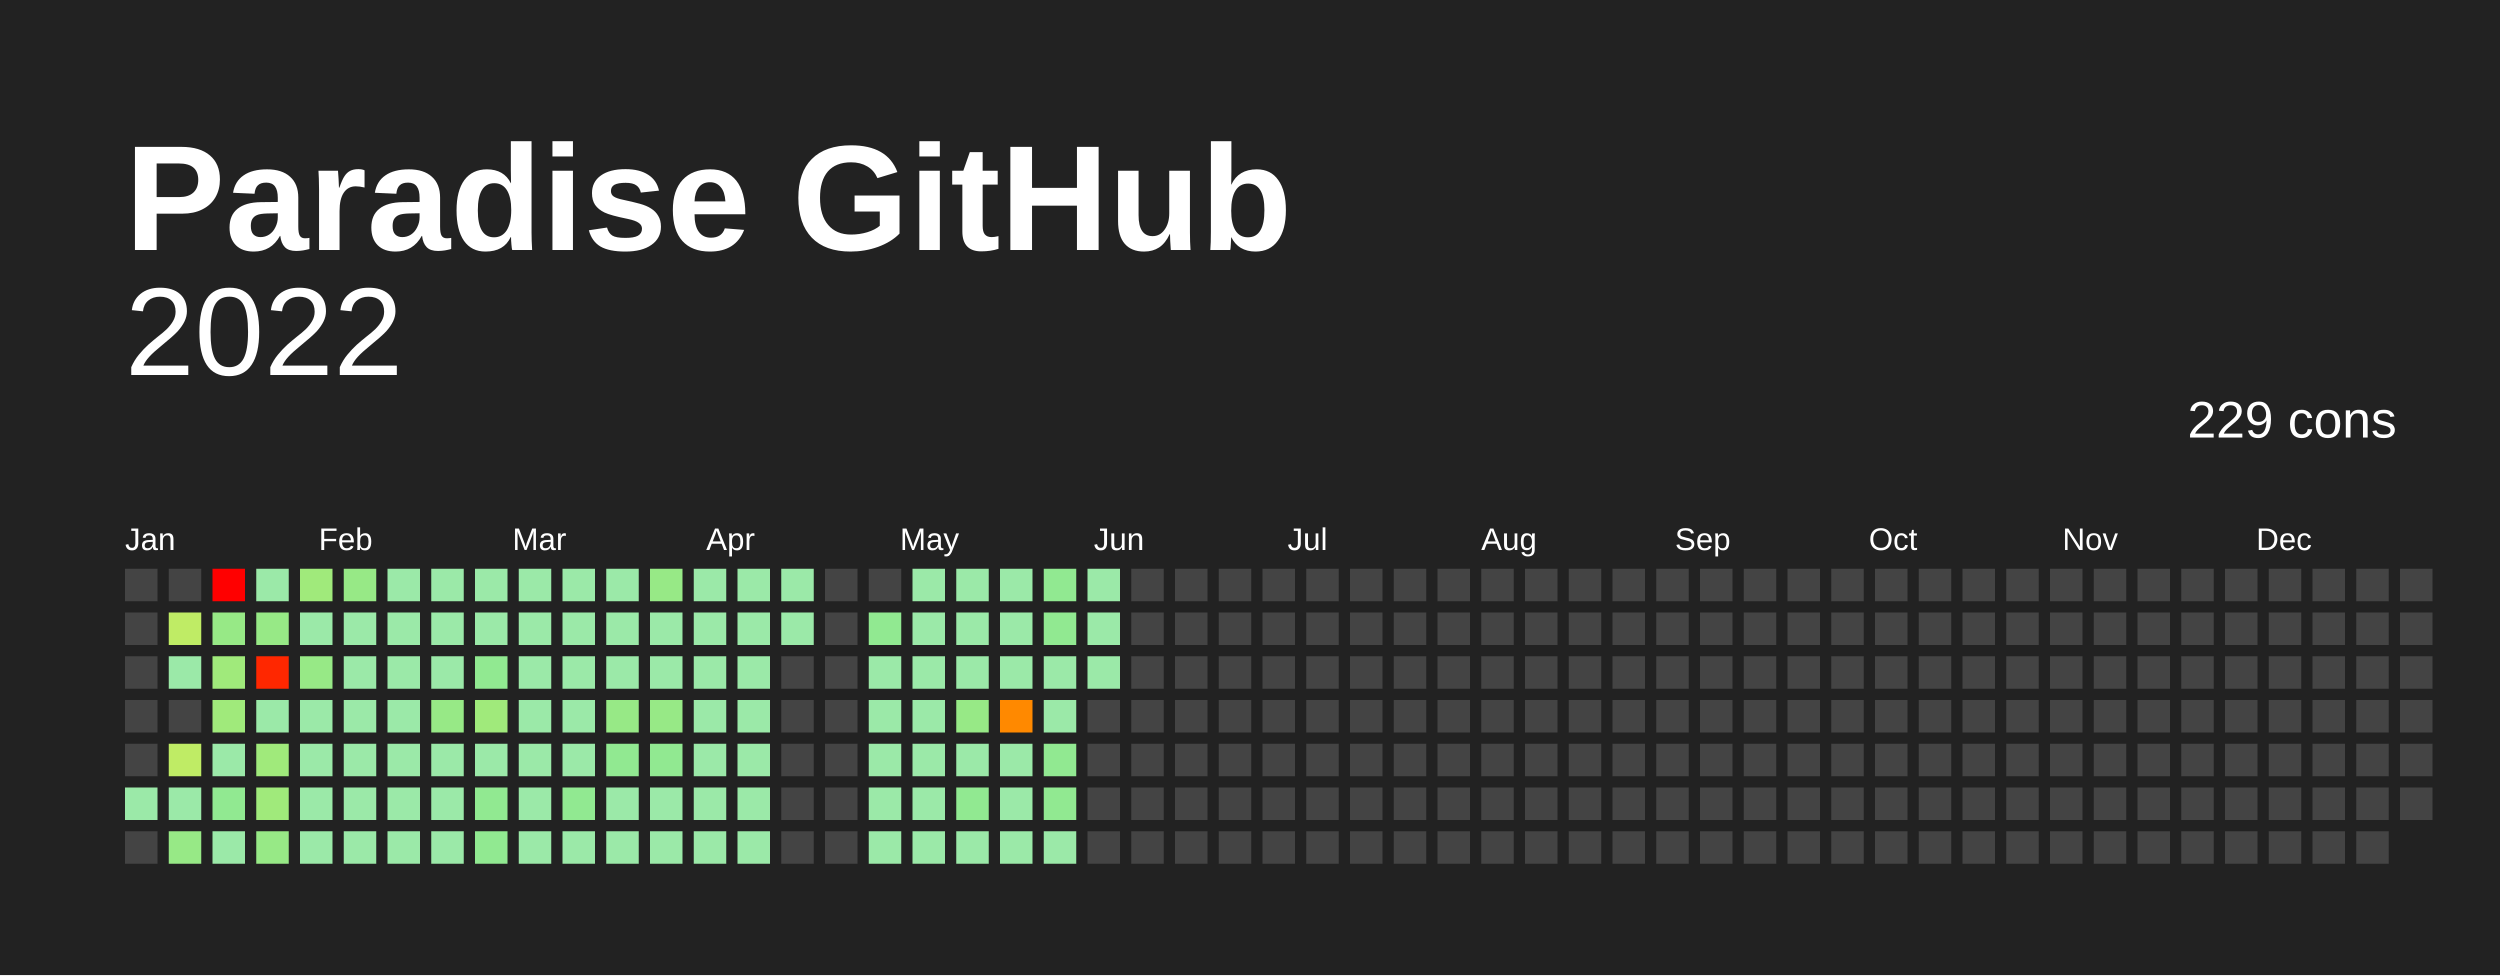
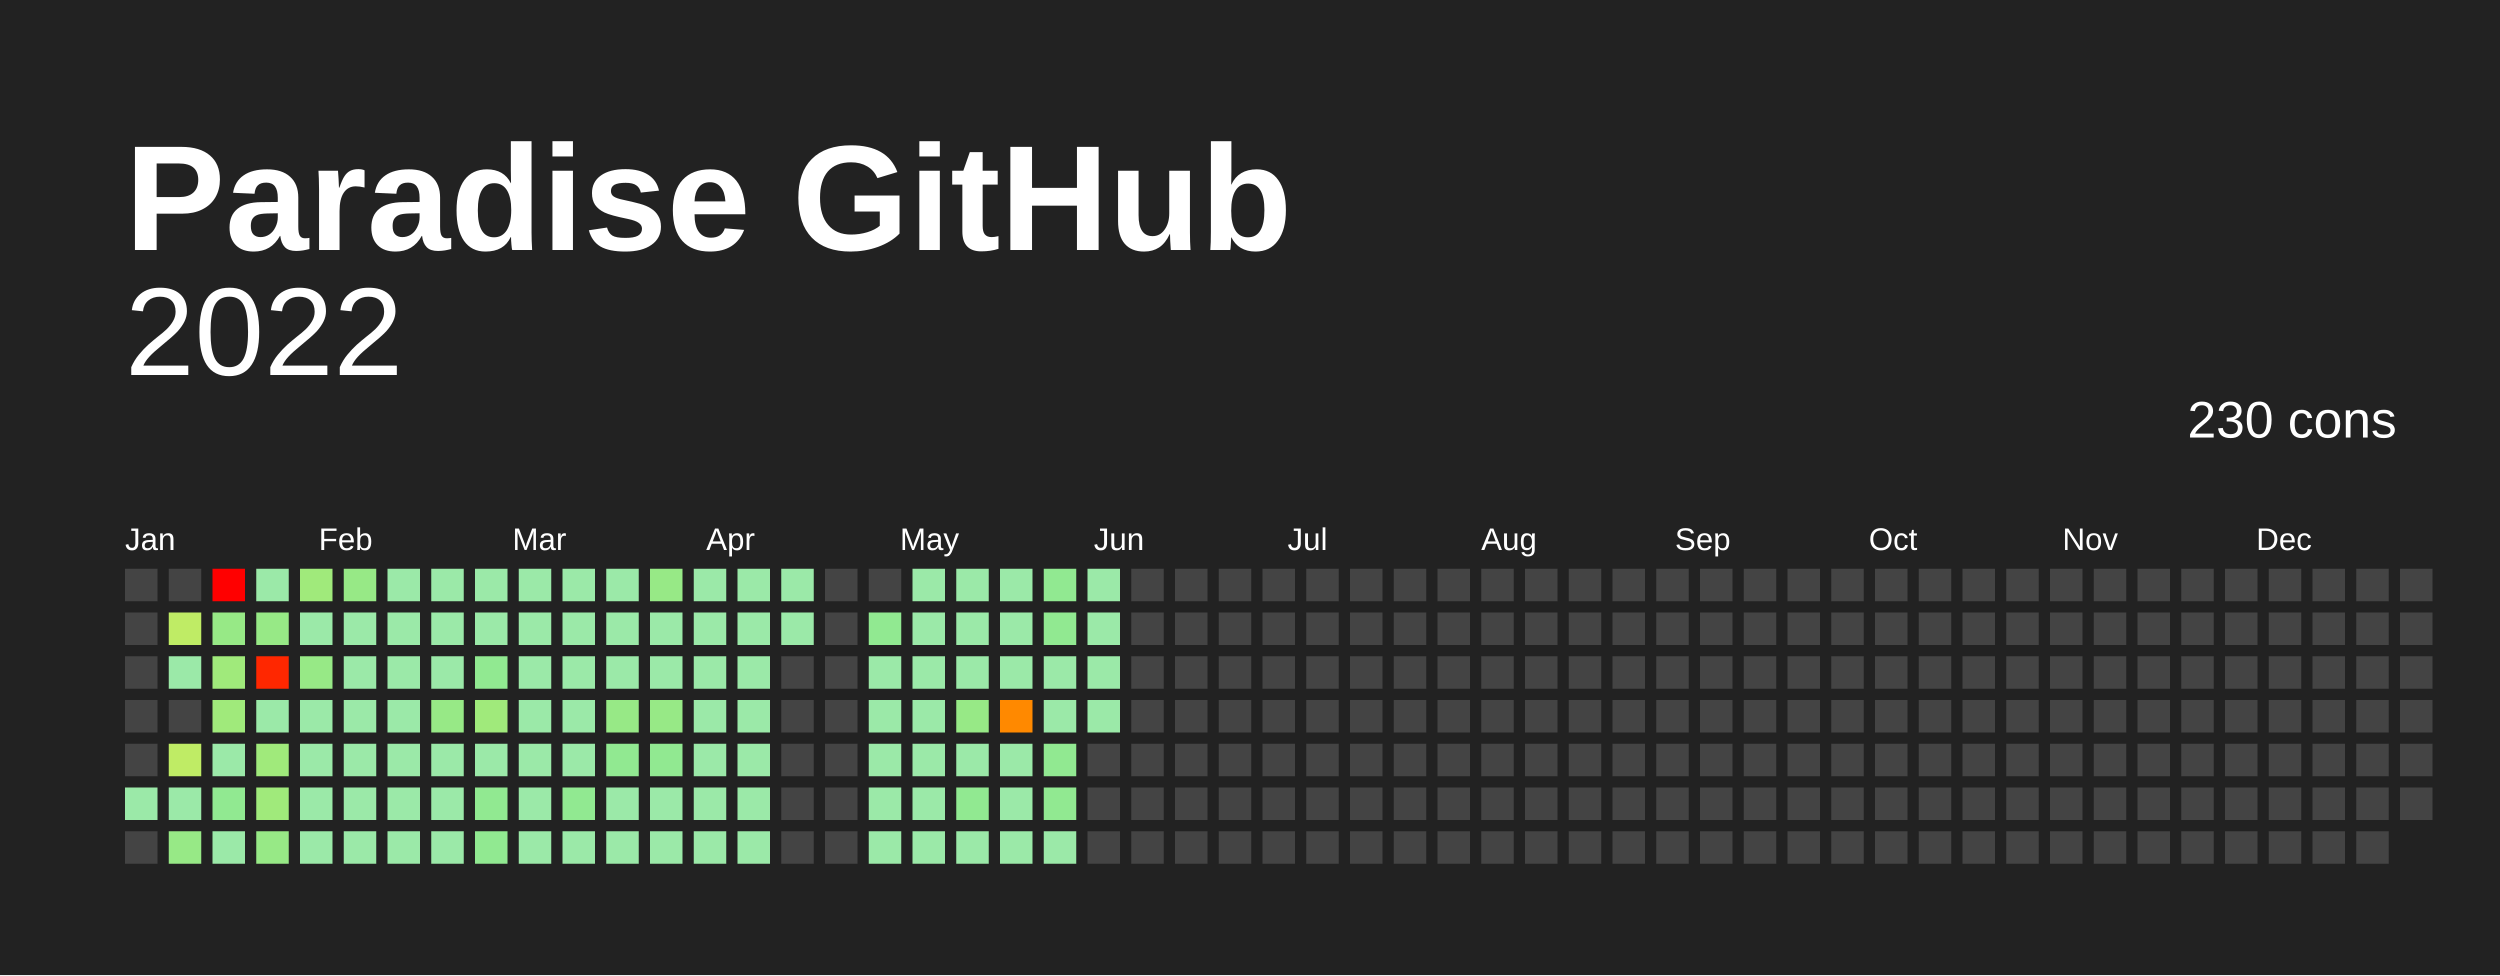
<svg xmlns="http://www.w3.org/2000/svg" baseProfile="full" height="78mm" version="1.1" viewBox="0,0,200,78" width="200mm">
  <defs />
  <rect fill="#222222" height="78" width="200" x="0" y="0" />
  <text fill="#FFFFFF" style="font-size:12px; font-family:Arial; font-weight:bold;" x="10" y="20">Paradise GitHub</text>
  <text alignment-baseline="hanging" fill="#FFFFFF" style="font-size:10.0px; font-family:Arial;" x="10" y="30">2022</text>
-   <text alignment-baseline="hanging" fill="#FFFFFF" style="font-size:4.125px; font-family:Arial;" x="175" y="35">229 cons</text>
+   <text alignment-baseline="hanging" fill="#FFFFFF" style="font-size:4.125px; font-family:Arial;" x="175" y="35">230 cons</text>
  <text fill="#FFFFFF" style="font-size:2.5px; font-family:Arial" x="10.0" y="44">Jan</text>
  <text fill="#FFFFFF" style="font-size:2.5px; font-family:Arial" x="25.5" y="44">Feb</text>
  <text fill="#FFFFFF" style="font-size:2.5px; font-family:Arial" x="41.0" y="44">Mar</text>
  <text fill="#FFFFFF" style="font-size:2.5px; font-family:Arial" x="56.5" y="44">Apr</text>
  <text fill="#FFFFFF" style="font-size:2.5px; font-family:Arial" x="72.0" y="44">May</text>
  <text fill="#FFFFFF" style="font-size:2.5px; font-family:Arial" x="87.5" y="44">Jun</text>
  <text fill="#FFFFFF" style="font-size:2.5px; font-family:Arial" x="103.0" y="44">Jul</text>
  <text fill="#FFFFFF" style="font-size:2.5px; font-family:Arial" x="118.5" y="44">Aug</text>
  <text fill="#FFFFFF" style="font-size:2.5px; font-family:Arial" x="134.0" y="44">Sep</text>
  <text fill="#FFFFFF" style="font-size:2.5px; font-family:Arial" x="149.5" y="44">Oct</text>
  <text fill="#FFFFFF" style="font-size:2.5px; font-family:Arial" x="165.0" y="44">Nov</text>
  <text fill="#FFFFFF" style="font-size:2.5px; font-family:Arial" x="180.5" y="44">Dec</text>
  <rect fill="#444444" height="2.6" width="2.6" x="10.0" y="45.5" />
  <rect fill="#444444" height="2.6" width="2.6" x="10.0" y="49.0" />
  <rect fill="#444444" height="2.6" width="2.6" x="10.0" y="52.5" />
  <rect fill="#444444" height="2.6" width="2.6" x="10.0" y="56.0" />
  <rect fill="#444444" height="2.6" width="2.6" x="10.0" y="59.5" />
  <rect fill="#9be9a8" height="2.6" width="2.6" x="10.0" y="63.0" />
  <rect fill="#444444" height="2.6" width="2.6" x="10.0" y="66.5" />
  <rect fill="#444444" height="2.6" width="2.6" x="13.5" y="45.5" />
  <rect fill="#bfec65" height="2.6" width="2.6" x="13.5" y="49.0" />
  <rect fill="#9be9a8" height="2.6" width="2.6" x="13.5" y="52.5" />
  <rect fill="#444444" height="2.6" width="2.6" x="13.5" y="56.0" />
  <rect fill="#bfec65" height="2.6" width="2.6" x="13.5" y="59.5" />
  <rect fill="#9be9a8" height="2.6" width="2.6" x="13.5" y="63.0" />
  <rect fill="#97e986" height="2.6" width="2.6" x="13.5" y="66.5" />
  <rect fill="red" height="2.6" width="2.6" x="17.0" y="45.5" />
  <rect fill="#97e986" height="2.6" width="2.6" x="17.0" y="49.0" />
  <rect fill="#a0ea7b" height="2.6" width="2.6" x="17.0" y="52.5" />
  <rect fill="#a0ea7b" height="2.6" width="2.6" x="17.0" y="56.0" />
  <rect fill="#9be9a8" height="2.6" width="2.6" x="17.0" y="59.5" />
  <rect fill="#91e991" height="2.6" width="2.6" x="17.0" y="63.0" />
  <rect fill="#9be9a8" height="2.6" width="2.6" x="17.0" y="66.5" />
  <rect fill="#9be9a8" height="2.6" width="2.6" x="20.5" y="45.5" />
  <rect fill="#97e986" height="2.6" width="2.6" x="20.5" y="49.0" />
  <rect fill="#ff2700" height="2.6" width="2.6" x="20.5" y="52.5" />
  <rect fill="#9be9a8" height="2.6" width="2.6" x="20.5" y="56.0" />
  <rect fill="#a0ea7b" height="2.6" width="2.6" x="20.5" y="59.5" />
  <rect fill="#a0ea7b" height="2.6" width="2.6" x="20.5" y="63.0" />
  <rect fill="#97e986" height="2.6" width="2.6" x="20.5" y="66.5" />
  <rect fill="#a0ea7b" height="2.6" width="2.6" x="24.0" y="45.5" />
  <rect fill="#9be9a8" height="2.6" width="2.6" x="24.0" y="49.0" />
  <rect fill="#97e986" height="2.6" width="2.6" x="24.0" y="52.5" />
  <rect fill="#9be9a8" height="2.6" width="2.6" x="24.0" y="56.0" />
  <rect fill="#9be9a8" height="2.6" width="2.6" x="24.0" y="59.5" />
  <rect fill="#9be9a8" height="2.6" width="2.6" x="24.0" y="63.0" />
  <rect fill="#9be9a8" height="2.6" width="2.6" x="24.0" y="66.5" />
  <rect fill="#97e986" height="2.6" width="2.6" x="27.5" y="45.5" />
  <rect fill="#9be9a8" height="2.6" width="2.6" x="27.5" y="49.0" />
  <rect fill="#9be9a8" height="2.6" width="2.6" x="27.5" y="52.5" />
  <rect fill="#9be9a8" height="2.6" width="2.6" x="27.5" y="56.0" />
  <rect fill="#9be9a8" height="2.6" width="2.6" x="27.5" y="59.5" />
  <rect fill="#9be9a8" height="2.6" width="2.6" x="27.5" y="63.0" />
  <rect fill="#9be9a8" height="2.6" width="2.6" x="27.5" y="66.5" />
  <rect fill="#9be9a8" height="2.6" width="2.6" x="31.0" y="45.5" />
  <rect fill="#9be9a8" height="2.6" width="2.6" x="31.0" y="49.0" />
  <rect fill="#9be9a8" height="2.6" width="2.6" x="31.0" y="52.5" />
  <rect fill="#9be9a8" height="2.6" width="2.6" x="31.0" y="56.0" />
  <rect fill="#9be9a8" height="2.6" width="2.6" x="31.0" y="59.5" />
  <rect fill="#9be9a8" height="2.6" width="2.6" x="31.0" y="63.0" />
  <rect fill="#9be9a8" height="2.6" width="2.6" x="31.0" y="66.5" />
  <rect fill="#9be9a8" height="2.6" width="2.6" x="34.5" y="45.5" />
  <rect fill="#9be9a8" height="2.6" width="2.6" x="34.5" y="49.0" />
  <rect fill="#9be9a8" height="2.6" width="2.6" x="34.5" y="52.5" />
  <rect fill="#97e986" height="2.6" width="2.6" x="34.5" y="56.0" />
  <rect fill="#9be9a8" height="2.6" width="2.6" x="34.5" y="59.5" />
  <rect fill="#9be9a8" height="2.6" width="2.6" x="34.5" y="63.0" />
  <rect fill="#9be9a8" height="2.6" width="2.6" x="34.5" y="66.5" />
  <rect fill="#9be9a8" height="2.6" width="2.6" x="38.0" y="45.5" />
  <rect fill="#9be9a8" height="2.6" width="2.6" x="38.0" y="49.0" />
  <rect fill="#91e991" height="2.6" width="2.6" x="38.0" y="52.5" />
  <rect fill="#a0ea7b" height="2.6" width="2.6" x="38.0" y="56.0" />
  <rect fill="#9be9a8" height="2.6" width="2.6" x="38.0" y="59.5" />
  <rect fill="#91e991" height="2.6" width="2.6" x="38.0" y="63.0" />
  <rect fill="#91e991" height="2.6" width="2.6" x="38.0" y="66.5" />
  <rect fill="#9be9a8" height="2.6" width="2.6" x="41.5" y="45.5" />
  <rect fill="#9be9a8" height="2.6" width="2.6" x="41.5" y="49.0" />
  <rect fill="#9be9a8" height="2.6" width="2.6" x="41.5" y="52.5" />
  <rect fill="#9be9a8" height="2.6" width="2.6" x="41.5" y="56.0" />
  <rect fill="#9be9a8" height="2.6" width="2.6" x="41.5" y="59.5" />
  <rect fill="#9be9a8" height="2.6" width="2.6" x="41.5" y="63.0" />
  <rect fill="#9be9a8" height="2.6" width="2.6" x="41.5" y="66.5" />
  <rect fill="#9be9a8" height="2.6" width="2.6" x="45.0" y="45.5" />
  <rect fill="#9be9a8" height="2.6" width="2.6" x="45.0" y="49.0" />
  <rect fill="#9be9a8" height="2.6" width="2.6" x="45.0" y="52.5" />
  <rect fill="#9be9a8" height="2.6" width="2.6" x="45.0" y="56.0" />
  <rect fill="#9be9a8" height="2.6" width="2.6" x="45.0" y="59.5" />
  <rect fill="#91e991" height="2.6" width="2.6" x="45.0" y="63.0" />
  <rect fill="#9be9a8" height="2.6" width="2.6" x="45.0" y="66.5" />
  <rect fill="#9be9a8" height="2.6" width="2.6" x="48.5" y="45.5" />
  <rect fill="#9be9a8" height="2.6" width="2.6" x="48.5" y="49.0" />
  <rect fill="#9be9a8" height="2.6" width="2.6" x="48.5" y="52.5" />
  <rect fill="#97e986" height="2.6" width="2.6" x="48.5" y="56.0" />
  <rect fill="#91e991" height="2.6" width="2.6" x="48.5" y="59.5" />
  <rect fill="#9be9a8" height="2.6" width="2.6" x="48.5" y="63.0" />
  <rect fill="#9be9a8" height="2.6" width="2.6" x="48.5" y="66.5" />
  <rect fill="#97e986" height="2.6" width="2.6" x="52.0" y="45.5" />
  <rect fill="#9be9a8" height="2.6" width="2.6" x="52.0" y="49.0" />
  <rect fill="#9be9a8" height="2.6" width="2.6" x="52.0" y="52.5" />
  <rect fill="#97e986" height="2.6" width="2.6" x="52.0" y="56.0" />
  <rect fill="#91e991" height="2.6" width="2.6" x="52.0" y="59.5" />
  <rect fill="#9be9a8" height="2.6" width="2.6" x="52.0" y="63.0" />
  <rect fill="#9be9a8" height="2.6" width="2.6" x="52.0" y="66.5" />
  <rect fill="#9be9a8" height="2.6" width="2.6" x="55.5" y="45.5" />
  <rect fill="#9be9a8" height="2.6" width="2.6" x="55.5" y="49.0" />
  <rect fill="#9be9a8" height="2.6" width="2.6" x="55.5" y="52.5" />
  <rect fill="#9be9a8" height="2.6" width="2.6" x="55.5" y="56.0" />
  <rect fill="#9be9a8" height="2.6" width="2.6" x="55.5" y="59.5" />
  <rect fill="#9be9a8" height="2.6" width="2.6" x="55.5" y="63.0" />
  <rect fill="#9be9a8" height="2.6" width="2.6" x="55.5" y="66.5" />
  <rect fill="#9be9a8" height="2.6" width="2.6" x="59.0" y="45.5" />
  <rect fill="#9be9a8" height="2.6" width="2.6" x="59.0" y="49.0" />
  <rect fill="#9be9a8" height="2.6" width="2.6" x="59.0" y="52.5" />
  <rect fill="#9be9a8" height="2.6" width="2.6" x="59.0" y="56.0" />
  <rect fill="#9be9a8" height="2.6" width="2.6" x="59.0" y="59.5" />
  <rect fill="#9be9a8" height="2.6" width="2.6" x="59.0" y="63.0" />
  <rect fill="#9be9a8" height="2.6" width="2.6" x="59.0" y="66.5" />
  <rect fill="#9be9a8" height="2.6" width="2.6" x="62.5" y="45.5" />
  <rect fill="#9be9a8" height="2.6" width="2.6" x="62.5" y="49.0" />
  <rect fill="#444444" height="2.6" width="2.6" x="62.5" y="52.5" />
  <rect fill="#444444" height="2.6" width="2.6" x="62.5" y="56.0" />
  <rect fill="#444444" height="2.6" width="2.6" x="62.5" y="59.5" />
  <rect fill="#444444" height="2.6" width="2.6" x="62.5" y="63.0" />
  <rect fill="#444444" height="2.6" width="2.6" x="62.5" y="66.5" />
  <rect fill="#444444" height="2.6" width="2.6" x="66.0" y="45.5" />
  <rect fill="#444444" height="2.6" width="2.6" x="66.0" y="49.0" />
  <rect fill="#444444" height="2.6" width="2.6" x="66.0" y="52.5" />
  <rect fill="#444444" height="2.6" width="2.6" x="66.0" y="56.0" />
  <rect fill="#444444" height="2.6" width="2.6" x="66.0" y="59.5" />
  <rect fill="#444444" height="2.6" width="2.6" x="66.0" y="63.0" />
  <rect fill="#444444" height="2.6" width="2.6" x="66.0" y="66.5" />
  <rect fill="#444444" height="2.6" width="2.6" x="69.5" y="45.5" />
  <rect fill="#91e991" height="2.6" width="2.6" x="69.5" y="49.0" />
  <rect fill="#9be9a8" height="2.6" width="2.6" x="69.5" y="52.5" />
  <rect fill="#9be9a8" height="2.6" width="2.6" x="69.5" y="56.0" />
  <rect fill="#9be9a8" height="2.6" width="2.6" x="69.5" y="59.5" />
  <rect fill="#9be9a8" height="2.6" width="2.6" x="69.5" y="63.0" />
  <rect fill="#9be9a8" height="2.6" width="2.6" x="69.5" y="66.5" />
  <rect fill="#9be9a8" height="2.6" width="2.6" x="73.0" y="45.5" />
  <rect fill="#9be9a8" height="2.6" width="2.6" x="73.0" y="49.0" />
  <rect fill="#9be9a8" height="2.6" width="2.6" x="73.0" y="52.5" />
  <rect fill="#9be9a8" height="2.6" width="2.6" x="73.0" y="56.0" />
  <rect fill="#9be9a8" height="2.6" width="2.6" x="73.0" y="59.5" />
  <rect fill="#9be9a8" height="2.6" width="2.6" x="73.0" y="63.0" />
  <rect fill="#9be9a8" height="2.6" width="2.6" x="73.0" y="66.5" />
  <rect fill="#9be9a8" height="2.6" width="2.6" x="76.5" y="45.5" />
  <rect fill="#9be9a8" height="2.6" width="2.6" x="76.5" y="49.0" />
  <rect fill="#9be9a8" height="2.6" width="2.6" x="76.5" y="52.5" />
  <rect fill="#97e986" height="2.6" width="2.6" x="76.5" y="56.0" />
  <rect fill="#9be9a8" height="2.6" width="2.6" x="76.5" y="59.5" />
  <rect fill="#91e991" height="2.6" width="2.6" x="76.5" y="63.0" />
  <rect fill="#9be9a8" height="2.6" width="2.6" x="76.5" y="66.5" />
  <rect fill="#9be9a8" height="2.6" width="2.6" x="80.0" y="45.5" />
  <rect fill="#9be9a8" height="2.6" width="2.6" x="80.0" y="49.0" />
  <rect fill="#9be9a8" height="2.6" width="2.6" x="80.0" y="52.5" />
  <rect fill="#ff8900" height="2.6" width="2.6" x="80.0" y="56.0" />
  <rect fill="#9be9a8" height="2.6" width="2.6" x="80.0" y="59.5" />
  <rect fill="#9be9a8" height="2.6" width="2.6" x="80.0" y="63.0" />
  <rect fill="#9be9a8" height="2.6" width="2.6" x="80.0" y="66.5" />
  <rect fill="#91e991" height="2.6" width="2.6" x="83.5" y="45.5" />
  <rect fill="#91e991" height="2.6" width="2.6" x="83.5" y="49.0" />
  <rect fill="#9be9a8" height="2.6" width="2.6" x="83.5" y="52.5" />
  <rect fill="#9be9a8" height="2.6" width="2.6" x="83.5" y="56.0" />
  <rect fill="#91e991" height="2.6" width="2.6" x="83.5" y="59.5" />
  <rect fill="#91e991" height="2.6" width="2.6" x="83.5" y="63.0" />
  <rect fill="#9be9a8" height="2.6" width="2.6" x="83.5" y="66.5" />
  <rect fill="#9be9a8" height="2.6" width="2.6" x="87.0" y="45.5" />
  <rect fill="#9be9a8" height="2.6" width="2.6" x="87.0" y="49.0" />
  <rect fill="#9be9a8" height="2.6" width="2.6" x="87.0" y="52.5" />
-   <rect fill="#444444" height="2.6" width="2.6" x="87.0" y="56.0" />
+   <rect fill="#9be9a8" height="2.6" width="2.6" x="87.0" y="56.0" />
  <rect fill="#444444" height="2.6" width="2.6" x="87.0" y="59.5" />
  <rect fill="#444444" height="2.6" width="2.6" x="87.0" y="63.0" />
  <rect fill="#444444" height="2.6" width="2.6" x="87.0" y="66.5" />
  <rect fill="#444444" height="2.6" width="2.6" x="90.5" y="45.5" />
  <rect fill="#444444" height="2.6" width="2.6" x="90.5" y="49.0" />
  <rect fill="#444444" height="2.6" width="2.6" x="90.5" y="52.5" />
  <rect fill="#444444" height="2.6" width="2.6" x="90.5" y="56.0" />
  <rect fill="#444444" height="2.6" width="2.6" x="90.5" y="59.5" />
  <rect fill="#444444" height="2.6" width="2.6" x="90.5" y="63.0" />
  <rect fill="#444444" height="2.6" width="2.6" x="90.5" y="66.5" />
  <rect fill="#444444" height="2.6" width="2.6" x="94.0" y="45.5" />
  <rect fill="#444444" height="2.6" width="2.6" x="94.0" y="49.0" />
  <rect fill="#444444" height="2.6" width="2.6" x="94.0" y="52.5" />
  <rect fill="#444444" height="2.6" width="2.6" x="94.0" y="56.0" />
  <rect fill="#444444" height="2.6" width="2.6" x="94.0" y="59.5" />
  <rect fill="#444444" height="2.6" width="2.6" x="94.0" y="63.0" />
  <rect fill="#444444" height="2.6" width="2.6" x="94.0" y="66.5" />
  <rect fill="#444444" height="2.6" width="2.6" x="97.5" y="45.5" />
  <rect fill="#444444" height="2.6" width="2.6" x="97.5" y="49.0" />
  <rect fill="#444444" height="2.6" width="2.6" x="97.5" y="52.5" />
  <rect fill="#444444" height="2.6" width="2.6" x="97.5" y="56.0" />
  <rect fill="#444444" height="2.6" width="2.6" x="97.5" y="59.5" />
  <rect fill="#444444" height="2.6" width="2.6" x="97.5" y="63.0" />
  <rect fill="#444444" height="2.6" width="2.6" x="97.5" y="66.5" />
  <rect fill="#444444" height="2.6" width="2.6" x="101.0" y="45.5" />
  <rect fill="#444444" height="2.6" width="2.6" x="101.0" y="49.0" />
  <rect fill="#444444" height="2.6" width="2.6" x="101.0" y="52.5" />
  <rect fill="#444444" height="2.6" width="2.6" x="101.0" y="56.0" />
  <rect fill="#444444" height="2.6" width="2.6" x="101.0" y="59.5" />
  <rect fill="#444444" height="2.6" width="2.6" x="101.0" y="63.0" />
  <rect fill="#444444" height="2.6" width="2.6" x="101.0" y="66.5" />
  <rect fill="#444444" height="2.6" width="2.6" x="104.5" y="45.5" />
  <rect fill="#444444" height="2.6" width="2.6" x="104.5" y="49.0" />
  <rect fill="#444444" height="2.6" width="2.6" x="104.5" y="52.5" />
  <rect fill="#444444" height="2.6" width="2.6" x="104.5" y="56.0" />
  <rect fill="#444444" height="2.6" width="2.6" x="104.5" y="59.5" />
  <rect fill="#444444" height="2.6" width="2.6" x="104.5" y="63.0" />
  <rect fill="#444444" height="2.6" width="2.6" x="104.5" y="66.5" />
  <rect fill="#444444" height="2.6" width="2.6" x="108.0" y="45.5" />
  <rect fill="#444444" height="2.6" width="2.6" x="108.0" y="49.0" />
  <rect fill="#444444" height="2.6" width="2.6" x="108.0" y="52.5" />
  <rect fill="#444444" height="2.6" width="2.6" x="108.0" y="56.0" />
  <rect fill="#444444" height="2.6" width="2.6" x="108.0" y="59.5" />
  <rect fill="#444444" height="2.6" width="2.6" x="108.0" y="63.0" />
  <rect fill="#444444" height="2.6" width="2.6" x="108.0" y="66.5" />
  <rect fill="#444444" height="2.6" width="2.6" x="111.5" y="45.5" />
  <rect fill="#444444" height="2.6" width="2.6" x="111.5" y="49.0" />
  <rect fill="#444444" height="2.6" width="2.6" x="111.5" y="52.5" />
  <rect fill="#444444" height="2.6" width="2.6" x="111.5" y="56.0" />
  <rect fill="#444444" height="2.6" width="2.6" x="111.5" y="59.5" />
  <rect fill="#444444" height="2.6" width="2.6" x="111.5" y="63.0" />
  <rect fill="#444444" height="2.6" width="2.6" x="111.5" y="66.5" />
  <rect fill="#444444" height="2.6" width="2.6" x="115.0" y="45.5" />
  <rect fill="#444444" height="2.6" width="2.6" x="115.0" y="49.0" />
  <rect fill="#444444" height="2.6" width="2.6" x="115.0" y="52.5" />
  <rect fill="#444444" height="2.6" width="2.6" x="115.0" y="56.0" />
  <rect fill="#444444" height="2.6" width="2.6" x="115.0" y="59.5" />
  <rect fill="#444444" height="2.6" width="2.6" x="115.0" y="63.0" />
  <rect fill="#444444" height="2.6" width="2.6" x="115.0" y="66.5" />
  <rect fill="#444444" height="2.6" width="2.6" x="118.5" y="45.5" />
  <rect fill="#444444" height="2.6" width="2.6" x="118.5" y="49.0" />
  <rect fill="#444444" height="2.6" width="2.6" x="118.5" y="52.5" />
  <rect fill="#444444" height="2.6" width="2.6" x="118.5" y="56.0" />
  <rect fill="#444444" height="2.6" width="2.6" x="118.5" y="59.5" />
  <rect fill="#444444" height="2.6" width="2.6" x="118.5" y="63.0" />
  <rect fill="#444444" height="2.6" width="2.6" x="118.5" y="66.5" />
  <rect fill="#444444" height="2.6" width="2.6" x="122.0" y="45.5" />
  <rect fill="#444444" height="2.6" width="2.6" x="122.0" y="49.0" />
  <rect fill="#444444" height="2.6" width="2.6" x="122.0" y="52.5" />
  <rect fill="#444444" height="2.6" width="2.6" x="122.0" y="56.0" />
  <rect fill="#444444" height="2.6" width="2.6" x="122.0" y="59.5" />
  <rect fill="#444444" height="2.6" width="2.6" x="122.0" y="63.0" />
  <rect fill="#444444" height="2.6" width="2.6" x="122.0" y="66.5" />
  <rect fill="#444444" height="2.6" width="2.6" x="125.5" y="45.5" />
  <rect fill="#444444" height="2.6" width="2.6" x="125.5" y="49.0" />
  <rect fill="#444444" height="2.6" width="2.6" x="125.5" y="52.5" />
  <rect fill="#444444" height="2.6" width="2.6" x="125.5" y="56.0" />
  <rect fill="#444444" height="2.6" width="2.6" x="125.5" y="59.5" />
  <rect fill="#444444" height="2.6" width="2.6" x="125.5" y="63.0" />
  <rect fill="#444444" height="2.6" width="2.6" x="125.5" y="66.5" />
  <rect fill="#444444" height="2.6" width="2.6" x="129.0" y="45.5" />
  <rect fill="#444444" height="2.6" width="2.6" x="129.0" y="49.0" />
  <rect fill="#444444" height="2.6" width="2.6" x="129.0" y="52.5" />
  <rect fill="#444444" height="2.6" width="2.6" x="129.0" y="56.0" />
  <rect fill="#444444" height="2.6" width="2.6" x="129.0" y="59.5" />
  <rect fill="#444444" height="2.6" width="2.6" x="129.0" y="63.0" />
  <rect fill="#444444" height="2.6" width="2.6" x="129.0" y="66.5" />
  <rect fill="#444444" height="2.6" width="2.6" x="132.5" y="45.5" />
  <rect fill="#444444" height="2.6" width="2.6" x="132.5" y="49.0" />
  <rect fill="#444444" height="2.6" width="2.6" x="132.5" y="52.5" />
  <rect fill="#444444" height="2.6" width="2.6" x="132.5" y="56.0" />
  <rect fill="#444444" height="2.6" width="2.6" x="132.5" y="59.5" />
  <rect fill="#444444" height="2.6" width="2.6" x="132.5" y="63.0" />
  <rect fill="#444444" height="2.6" width="2.6" x="132.5" y="66.5" />
  <rect fill="#444444" height="2.6" width="2.6" x="136.0" y="45.5" />
  <rect fill="#444444" height="2.6" width="2.6" x="136.0" y="49.0" />
  <rect fill="#444444" height="2.6" width="2.6" x="136.0" y="52.5" />
  <rect fill="#444444" height="2.6" width="2.6" x="136.0" y="56.0" />
  <rect fill="#444444" height="2.6" width="2.6" x="136.0" y="59.5" />
  <rect fill="#444444" height="2.6" width="2.6" x="136.0" y="63.0" />
  <rect fill="#444444" height="2.6" width="2.6" x="136.0" y="66.5" />
  <rect fill="#444444" height="2.6" width="2.6" x="139.5" y="45.5" />
  <rect fill="#444444" height="2.6" width="2.6" x="139.5" y="49.0" />
  <rect fill="#444444" height="2.6" width="2.6" x="139.5" y="52.5" />
  <rect fill="#444444" height="2.6" width="2.6" x="139.5" y="56.0" />
  <rect fill="#444444" height="2.6" width="2.6" x="139.5" y="59.5" />
  <rect fill="#444444" height="2.6" width="2.6" x="139.5" y="63.0" />
  <rect fill="#444444" height="2.6" width="2.6" x="139.5" y="66.5" />
  <rect fill="#444444" height="2.6" width="2.6" x="143.0" y="45.5" />
  <rect fill="#444444" height="2.6" width="2.6" x="143.0" y="49.0" />
  <rect fill="#444444" height="2.6" width="2.6" x="143.0" y="52.5" />
  <rect fill="#444444" height="2.6" width="2.6" x="143.0" y="56.0" />
  <rect fill="#444444" height="2.6" width="2.6" x="143.0" y="59.5" />
  <rect fill="#444444" height="2.6" width="2.6" x="143.0" y="63.0" />
  <rect fill="#444444" height="2.6" width="2.6" x="143.0" y="66.5" />
  <rect fill="#444444" height="2.6" width="2.6" x="146.5" y="45.5" />
  <rect fill="#444444" height="2.6" width="2.6" x="146.5" y="49.0" />
  <rect fill="#444444" height="2.6" width="2.6" x="146.5" y="52.5" />
  <rect fill="#444444" height="2.6" width="2.6" x="146.5" y="56.0" />
  <rect fill="#444444" height="2.6" width="2.6" x="146.5" y="59.5" />
  <rect fill="#444444" height="2.6" width="2.6" x="146.5" y="63.0" />
  <rect fill="#444444" height="2.6" width="2.6" x="146.5" y="66.5" />
  <rect fill="#444444" height="2.6" width="2.6" x="150.0" y="45.5" />
  <rect fill="#444444" height="2.6" width="2.6" x="150.0" y="49.0" />
  <rect fill="#444444" height="2.6" width="2.6" x="150.0" y="52.5" />
  <rect fill="#444444" height="2.6" width="2.6" x="150.0" y="56.0" />
  <rect fill="#444444" height="2.6" width="2.6" x="150.0" y="59.5" />
  <rect fill="#444444" height="2.6" width="2.6" x="150.0" y="63.0" />
  <rect fill="#444444" height="2.6" width="2.6" x="150.0" y="66.5" />
  <rect fill="#444444" height="2.6" width="2.6" x="153.5" y="45.5" />
  <rect fill="#444444" height="2.6" width="2.6" x="153.5" y="49.0" />
  <rect fill="#444444" height="2.6" width="2.6" x="153.5" y="52.5" />
  <rect fill="#444444" height="2.6" width="2.6" x="153.5" y="56.0" />
  <rect fill="#444444" height="2.6" width="2.6" x="153.5" y="59.5" />
  <rect fill="#444444" height="2.6" width="2.6" x="153.5" y="63.0" />
  <rect fill="#444444" height="2.6" width="2.6" x="153.5" y="66.5" />
  <rect fill="#444444" height="2.6" width="2.6" x="157.0" y="45.5" />
  <rect fill="#444444" height="2.6" width="2.6" x="157.0" y="49.0" />
  <rect fill="#444444" height="2.6" width="2.6" x="157.0" y="52.5" />
  <rect fill="#444444" height="2.6" width="2.6" x="157.0" y="56.0" />
  <rect fill="#444444" height="2.6" width="2.6" x="157.0" y="59.5" />
  <rect fill="#444444" height="2.6" width="2.6" x="157.0" y="63.0" />
  <rect fill="#444444" height="2.6" width="2.6" x="157.0" y="66.5" />
  <rect fill="#444444" height="2.6" width="2.6" x="160.5" y="45.5" />
  <rect fill="#444444" height="2.6" width="2.6" x="160.5" y="49.0" />
  <rect fill="#444444" height="2.6" width="2.6" x="160.5" y="52.5" />
  <rect fill="#444444" height="2.6" width="2.6" x="160.5" y="56.0" />
  <rect fill="#444444" height="2.6" width="2.6" x="160.5" y="59.5" />
  <rect fill="#444444" height="2.6" width="2.6" x="160.5" y="63.0" />
  <rect fill="#444444" height="2.6" width="2.6" x="160.5" y="66.5" />
  <rect fill="#444444" height="2.6" width="2.6" x="164.0" y="45.5" />
  <rect fill="#444444" height="2.6" width="2.6" x="164.0" y="49.0" />
  <rect fill="#444444" height="2.6" width="2.6" x="164.0" y="52.5" />
  <rect fill="#444444" height="2.6" width="2.6" x="164.0" y="56.0" />
  <rect fill="#444444" height="2.6" width="2.6" x="164.0" y="59.5" />
  <rect fill="#444444" height="2.6" width="2.6" x="164.0" y="63.0" />
  <rect fill="#444444" height="2.6" width="2.6" x="164.0" y="66.5" />
  <rect fill="#444444" height="2.6" width="2.6" x="167.5" y="45.5" />
  <rect fill="#444444" height="2.6" width="2.6" x="167.5" y="49.0" />
  <rect fill="#444444" height="2.6" width="2.6" x="167.5" y="52.5" />
  <rect fill="#444444" height="2.6" width="2.6" x="167.5" y="56.0" />
  <rect fill="#444444" height="2.6" width="2.6" x="167.5" y="59.5" />
  <rect fill="#444444" height="2.6" width="2.6" x="167.5" y="63.0" />
  <rect fill="#444444" height="2.6" width="2.6" x="167.5" y="66.5" />
  <rect fill="#444444" height="2.6" width="2.6" x="171.0" y="45.5" />
  <rect fill="#444444" height="2.6" width="2.6" x="171.0" y="49.0" />
  <rect fill="#444444" height="2.6" width="2.6" x="171.0" y="52.5" />
  <rect fill="#444444" height="2.6" width="2.6" x="171.0" y="56.0" />
  <rect fill="#444444" height="2.6" width="2.6" x="171.0" y="59.5" />
  <rect fill="#444444" height="2.6" width="2.6" x="171.0" y="63.0" />
  <rect fill="#444444" height="2.6" width="2.6" x="171.0" y="66.5" />
  <rect fill="#444444" height="2.6" width="2.6" x="174.5" y="45.5" />
  <rect fill="#444444" height="2.6" width="2.6" x="174.5" y="49.0" />
  <rect fill="#444444" height="2.6" width="2.6" x="174.5" y="52.5" />
  <rect fill="#444444" height="2.6" width="2.6" x="174.5" y="56.0" />
  <rect fill="#444444" height="2.6" width="2.6" x="174.5" y="59.5" />
  <rect fill="#444444" height="2.6" width="2.6" x="174.5" y="63.0" />
  <rect fill="#444444" height="2.6" width="2.6" x="174.5" y="66.5" />
  <rect fill="#444444" height="2.6" width="2.6" x="178.0" y="45.5" />
  <rect fill="#444444" height="2.6" width="2.6" x="178.0" y="49.0" />
  <rect fill="#444444" height="2.6" width="2.6" x="178.0" y="52.5" />
  <rect fill="#444444" height="2.6" width="2.6" x="178.0" y="56.0" />
  <rect fill="#444444" height="2.6" width="2.6" x="178.0" y="59.5" />
  <rect fill="#444444" height="2.6" width="2.6" x="178.0" y="63.0" />
  <rect fill="#444444" height="2.6" width="2.6" x="178.0" y="66.5" />
  <rect fill="#444444" height="2.6" width="2.6" x="181.5" y="45.5" />
  <rect fill="#444444" height="2.6" width="2.6" x="181.5" y="49.0" />
  <rect fill="#444444" height="2.6" width="2.6" x="181.5" y="52.5" />
  <rect fill="#444444" height="2.6" width="2.6" x="181.5" y="56.0" />
  <rect fill="#444444" height="2.6" width="2.6" x="181.5" y="59.5" />
  <rect fill="#444444" height="2.6" width="2.6" x="181.5" y="63.0" />
  <rect fill="#444444" height="2.6" width="2.6" x="181.5" y="66.5" />
  <rect fill="#444444" height="2.6" width="2.6" x="185.0" y="45.5" />
  <rect fill="#444444" height="2.6" width="2.6" x="185.0" y="49.0" />
  <rect fill="#444444" height="2.6" width="2.6" x="185.0" y="52.5" />
  <rect fill="#444444" height="2.6" width="2.6" x="185.0" y="56.0" />
  <rect fill="#444444" height="2.6" width="2.6" x="185.0" y="59.5" />
  <rect fill="#444444" height="2.6" width="2.6" x="185.0" y="63.0" />
  <rect fill="#444444" height="2.6" width="2.6" x="185.0" y="66.5" />
  <rect fill="#444444" height="2.6" width="2.6" x="188.5" y="45.5" />
  <rect fill="#444444" height="2.6" width="2.6" x="188.5" y="49.0" />
  <rect fill="#444444" height="2.6" width="2.6" x="188.5" y="52.5" />
  <rect fill="#444444" height="2.6" width="2.6" x="188.5" y="56.0" />
  <rect fill="#444444" height="2.6" width="2.6" x="188.5" y="59.5" />
  <rect fill="#444444" height="2.6" width="2.6" x="188.5" y="63.0" />
  <rect fill="#444444" height="2.6" width="2.6" x="188.5" y="66.5" />
  <rect fill="#444444" height="2.6" width="2.6" x="192.0" y="45.5" />
  <rect fill="#444444" height="2.6" width="2.6" x="192.0" y="49.0" />
  <rect fill="#444444" height="2.6" width="2.6" x="192.0" y="52.5" />
  <rect fill="#444444" height="2.6" width="2.6" x="192.0" y="56.0" />
  <rect fill="#444444" height="2.6" width="2.6" x="192.0" y="59.5" />
  <rect fill="#444444" height="2.6" width="2.6" x="192.0" y="63.0" />
</svg>
